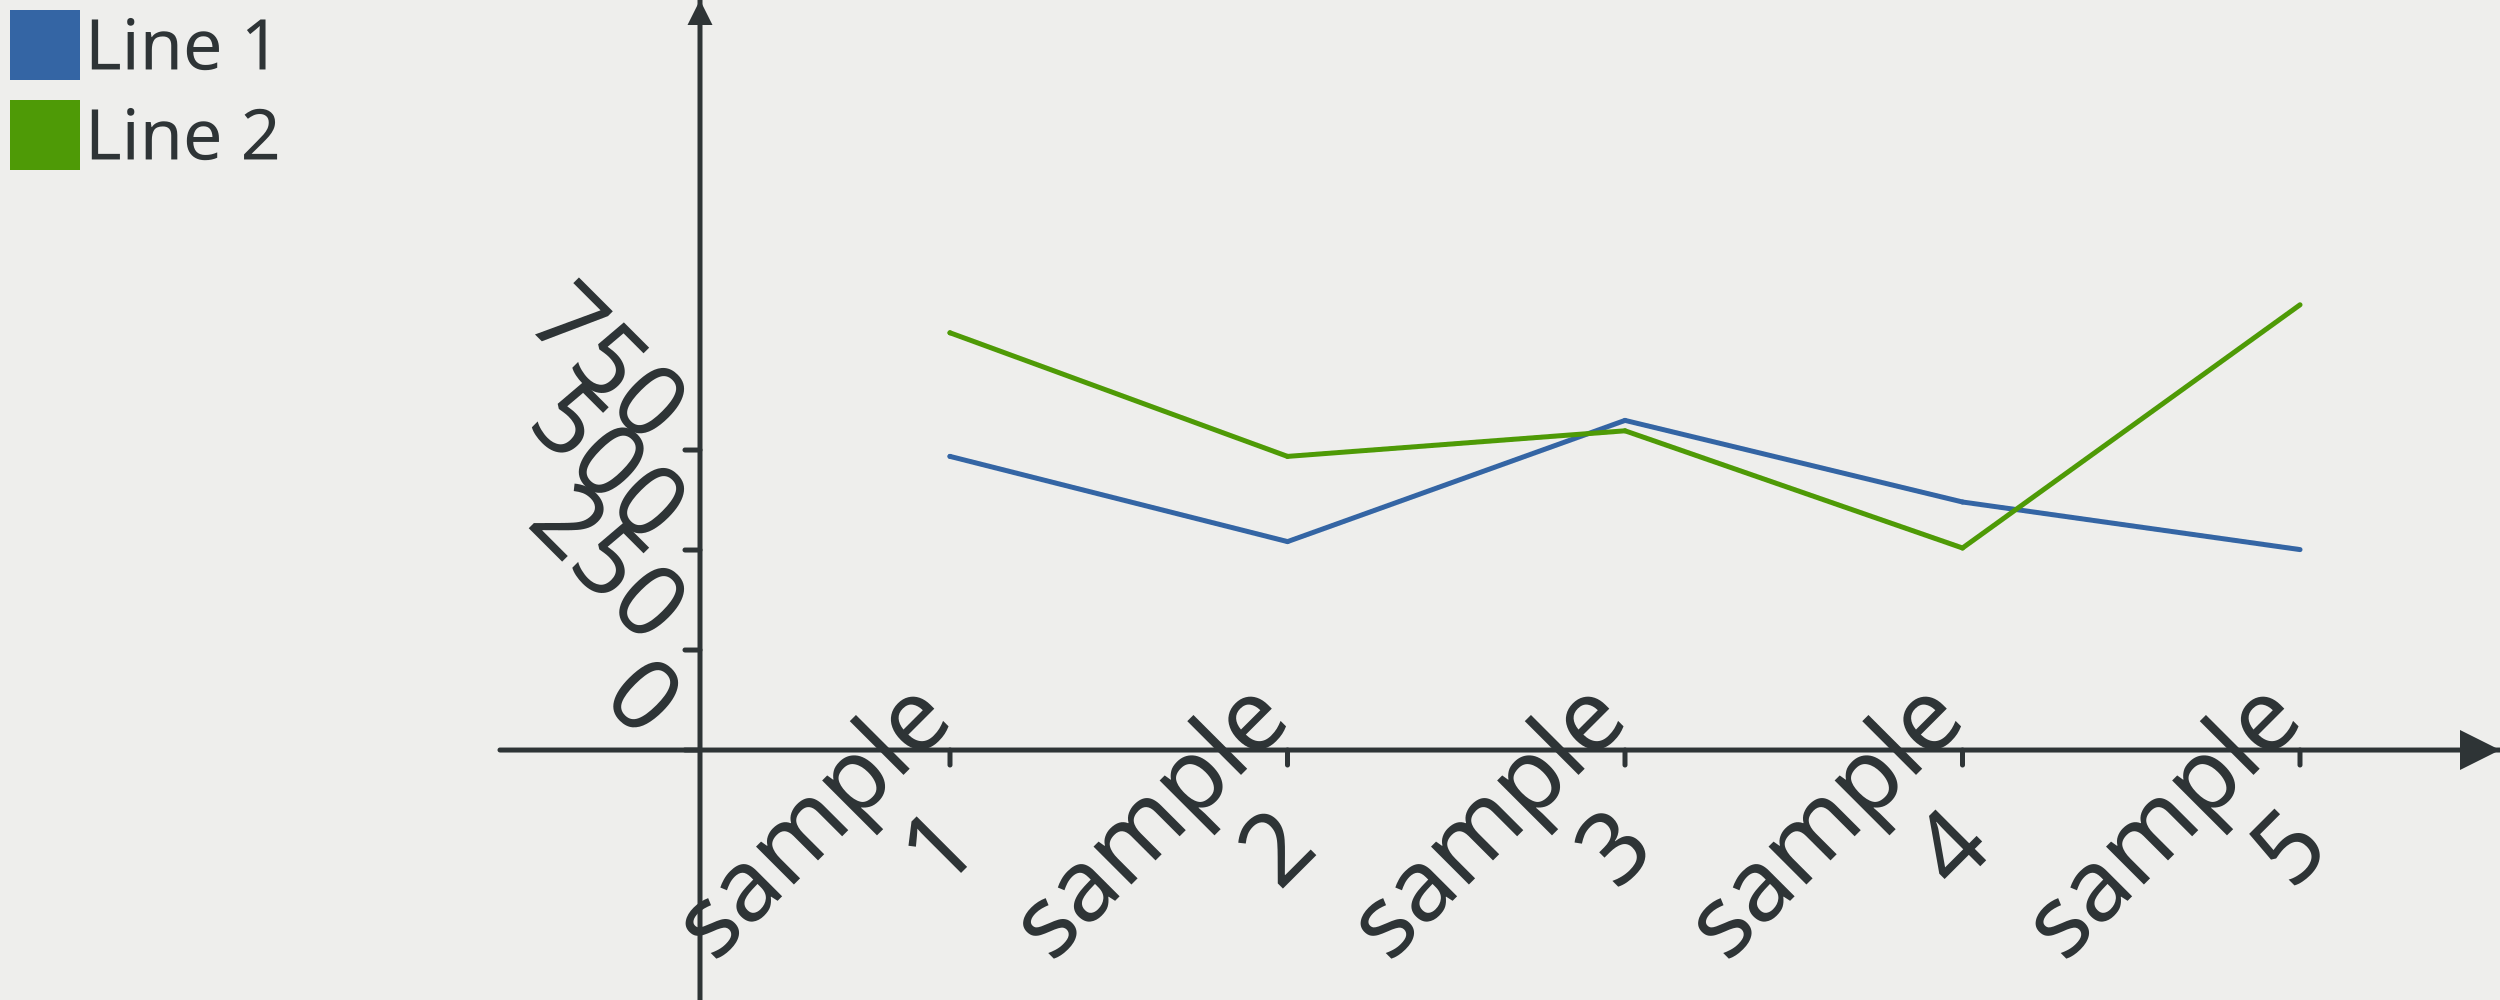
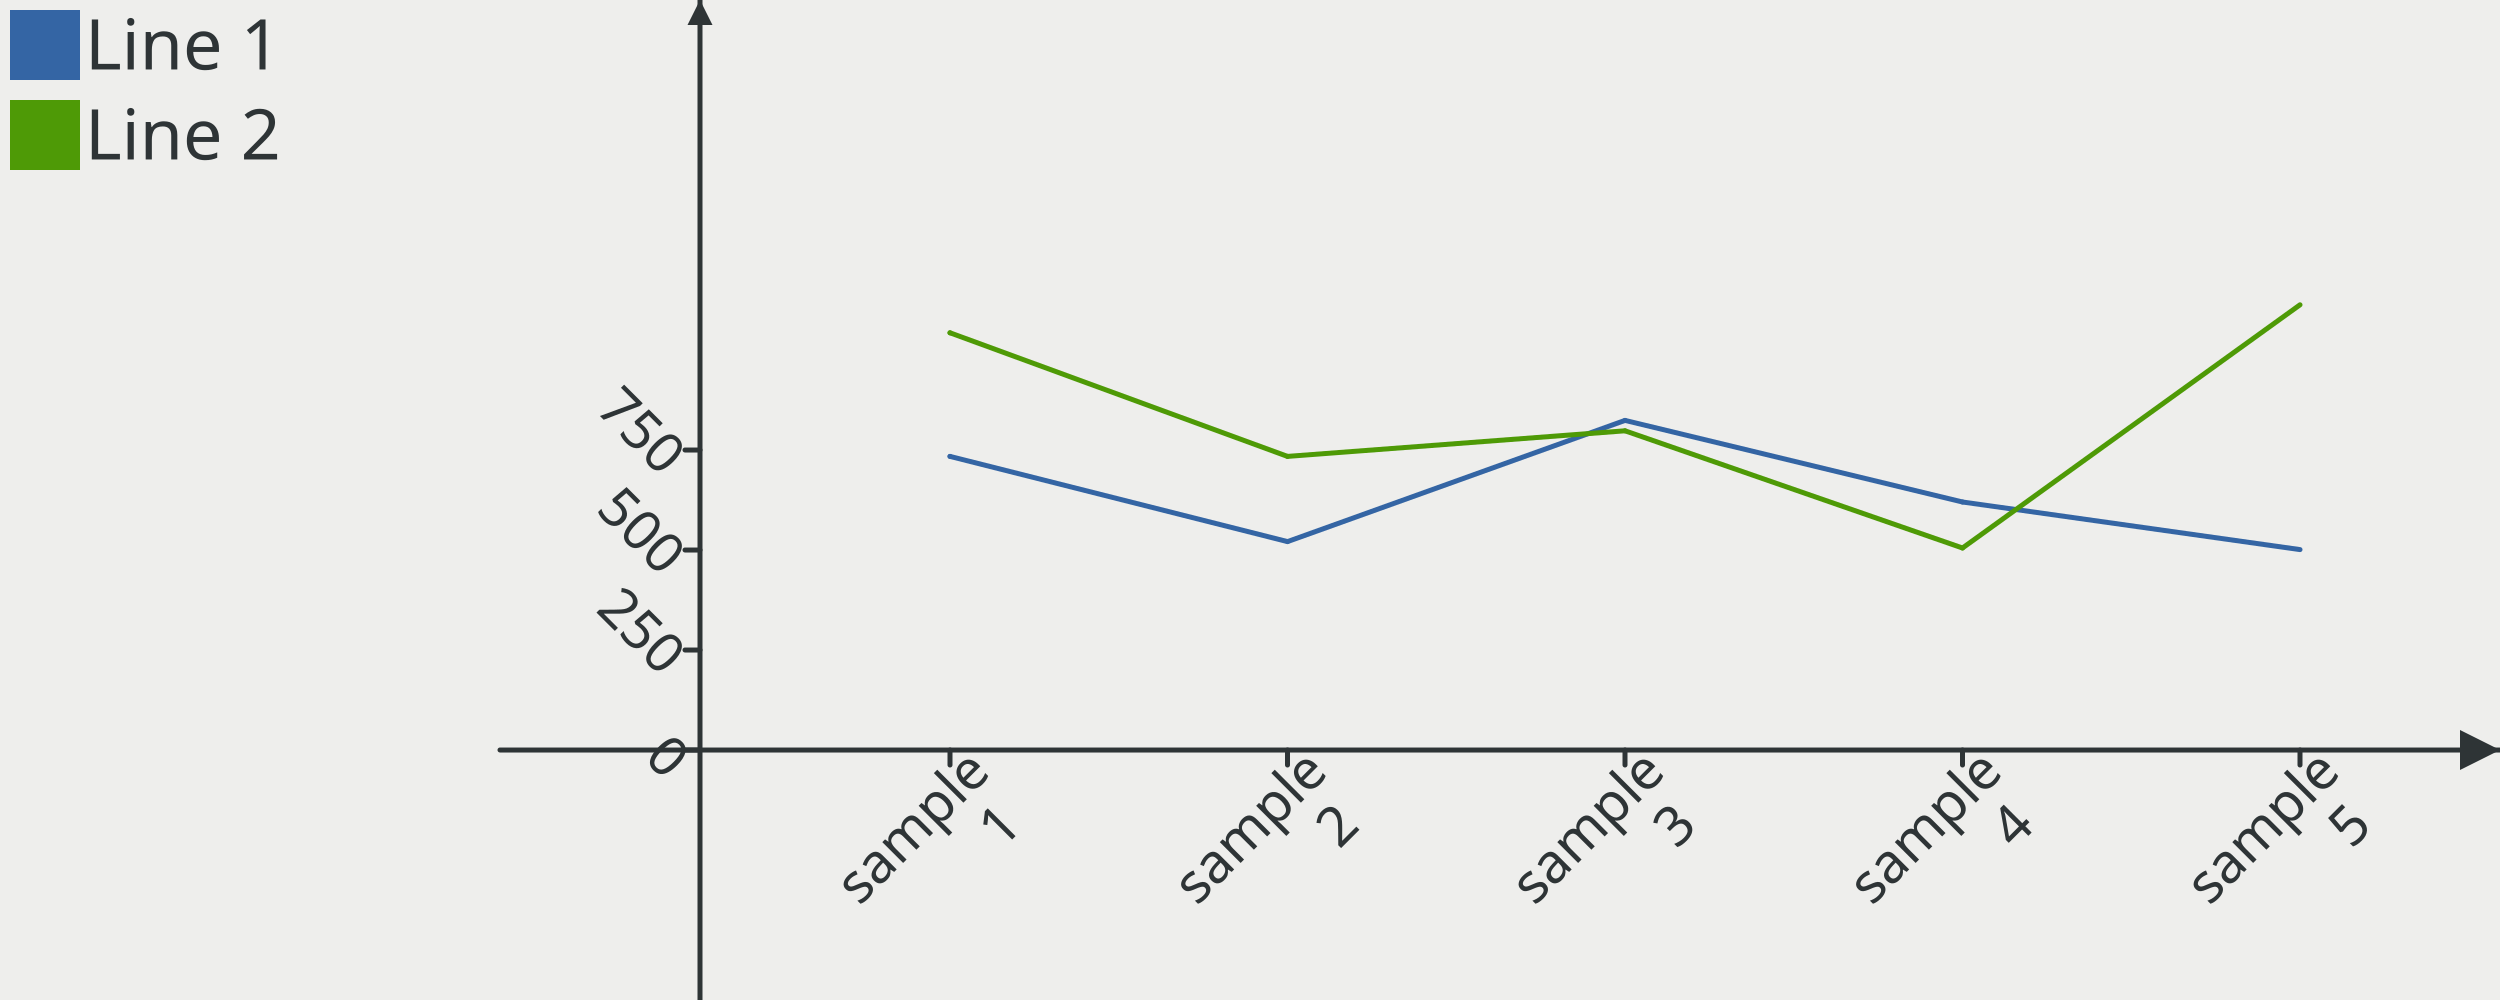
<svg xmlns="http://www.w3.org/2000/svg" width="500" height="200" version="1.0" id="ezcGraph">
  <defs />
  <g id="ezcGraphChart" color-rendering="optimizeQuality" shape-rendering="geometricPrecision" text-rendering="optimizeLegibility">
    <path d=" M 0,200 L 0,0 L 500,0 L 500,200 L 0,200 z " style="fill: #eeeeec; fill-opacity: 1.00; stroke: none;" id="ezcGraphPolygon_1" />
    <path d=" M 0,200 L 0,0 L 100,0 L 100,200 L 0,200 z " style="fill: #000000; fill-opacity: 0.00; stroke: none;" id="ezcGraphPolygon_2" />
    <path d=" M 2,16 L 2,2 L 16,2 L 16,16 L 2,16 z " style="fill: #3465a4; fill-opacity: 1.00; stroke: none;" id="ezcGraphPolygon_3" />
    <path d=" M 2,34 L 2,20 L 16,20 L 16,34 L 2,34 z " style="fill: #4e9a06; fill-opacity: 1.00; stroke: none;" id="ezcGraphPolygon_5" />
    <path d=" M 100,150 L 500,150" style="fill: none; stroke: #2e3436; stroke-width: 1; stroke-opacity: 1.00; stroke-linecap: round; stroke-linejoin: round;" id="ezcGraphLine_7" />
    <path d=" M 492,154 L 500,150 L 492,146 L 492,154 z " style="fill: #2e3436; fill-opacity: 1.00; stroke: none;" id="ezcGraphPolygon_8" />
    <path d=" M 140,200 L 140,0" style="fill: none; stroke: #2e3436; stroke-width: 1; stroke-opacity: 1.00; stroke-linecap: round; stroke-linejoin: round;" id="ezcGraphLine_9" />
    <path d=" M 137.5,5 L 140,0 L 142.5,5 L 137.5,5 z " style="fill: #2e3436; fill-opacity: 1.00; stroke: none;" id="ezcGraphPolygon_10" />
    <path d=" M 191.2,50 L 191.2,150" style="fill: none; stroke: #000000; stroke-width: 1; stroke-opacity: 0.00; stroke-linecap: round; stroke-linejoin: round;" id="ezcGraphLine_12" />
    <path d=" M 190,153 L 190,150" style="fill: none; stroke: #2e3436; stroke-width: 1; stroke-opacity: 1.00; stroke-linecap: round; stroke-linejoin: round;" id="ezcGraphLine_13" />
    <path d=" M 258.4,50 L 258.4,150" style="fill: none; stroke: #000000; stroke-width: 1; stroke-opacity: 0.00; stroke-linecap: round; stroke-linejoin: round;" id="ezcGraphLine_15" />
    <path d=" M 257.5,153 L 257.5,150" style="fill: none; stroke: #2e3436; stroke-width: 1; stroke-opacity: 1.00; stroke-linecap: round; stroke-linejoin: round;" id="ezcGraphLine_16" />
    <path d=" M 325.6,50 L 325.6,150" style="fill: none; stroke: #000000; stroke-width: 1; stroke-opacity: 0.00; stroke-linecap: round; stroke-linejoin: round;" id="ezcGraphLine_18" />
    <path d=" M 325,153 L 325,150" style="fill: none; stroke: #2e3436; stroke-width: 1; stroke-opacity: 1.00; stroke-linecap: round; stroke-linejoin: round;" id="ezcGraphLine_19" />
    <path d=" M 392.8,50 L 392.8,150" style="fill: none; stroke: #000000; stroke-width: 1; stroke-opacity: 0.00; stroke-linecap: round; stroke-linejoin: round;" id="ezcGraphLine_21" />
    <path d=" M 392.5,153 L 392.5,150" style="fill: none; stroke: #2e3436; stroke-width: 1; stroke-opacity: 1.00; stroke-linecap: round; stroke-linejoin: round;" id="ezcGraphLine_22" />
    <path d=" M 460,50 L 460,150" style="fill: none; stroke: #000000; stroke-width: 1; stroke-opacity: 0.00; stroke-linecap: round; stroke-linejoin: round;" id="ezcGraphLine_24" />
    <path d=" M 460,153 L 460,150" style="fill: none; stroke: #2e3436; stroke-width: 1; stroke-opacity: 1.00; stroke-linecap: round; stroke-linejoin: round;" id="ezcGraphLine_25" />
    <path d=" M 140,150 L 460,150" style="fill: none; stroke: #000000; stroke-width: 1; stroke-opacity: 0.00; stroke-linecap: round; stroke-linejoin: round;" id="ezcGraphLine_27" />
    <path d=" M 140,150 L 137,150" style="fill: none; stroke: #2e3436; stroke-width: 1; stroke-opacity: 1.00; stroke-linecap: round; stroke-linejoin: round;" id="ezcGraphLine_28" />
    <path d=" M 140,130 L 460,130" style="fill: none; stroke: #000000; stroke-width: 1; stroke-opacity: 0.00; stroke-linecap: round; stroke-linejoin: round;" id="ezcGraphLine_30" />
    <path d=" M 140,130 L 137,130" style="fill: none; stroke: #2e3436; stroke-width: 1; stroke-opacity: 1.00; stroke-linecap: round; stroke-linejoin: round;" id="ezcGraphLine_31" />
    <path d=" M 140,110 L 460,110" style="fill: none; stroke: #000000; stroke-width: 1; stroke-opacity: 0.00; stroke-linecap: round; stroke-linejoin: round;" id="ezcGraphLine_33" />
    <path d=" M 140,110 L 137,110" style="fill: none; stroke: #2e3436; stroke-width: 1; stroke-opacity: 1.00; stroke-linecap: round; stroke-linejoin: round;" id="ezcGraphLine_34" />
    <path d=" M 140,90 L 460,90" style="fill: none; stroke: #000000; stroke-width: 1; stroke-opacity: 0.00; stroke-linecap: round; stroke-linejoin: round;" id="ezcGraphLine_36" />
    <path d=" M 140,90 L 137,90" style="fill: none; stroke: #2e3436; stroke-width: 1; stroke-opacity: 1.00; stroke-linecap: round; stroke-linejoin: round;" id="ezcGraphLine_37" />
    <path d=" M 190,91.28 L 190,91.28" style="fill: none; stroke: #3465a4; stroke-width: 1; stroke-opacity: 1.00; stroke-linecap: round; stroke-linejoin: round;" id="ezcGraphLine_38" />
    <path d=" M 190,91.28 L 257.5,108.32" style="fill: none; stroke: #3465a4; stroke-width: 1; stroke-opacity: 1.00; stroke-linecap: round; stroke-linejoin: round;" id="ezcGraphLine_39" />
    <path d=" M 257.5,108.32 L 325,84.08" style="fill: none; stroke: #3465a4; stroke-width: 1; stroke-opacity: 1.00; stroke-linecap: round; stroke-linejoin: round;" id="ezcGraphLine_40" />
    <path d=" M 325,84.08 L 392.5,100.4" style="fill: none; stroke: #3465a4; stroke-width: 1; stroke-opacity: 1.00; stroke-linecap: round; stroke-linejoin: round;" id="ezcGraphLine_41" />
    <path d=" M 392.5,100.4 L 460,109.92" style="fill: none; stroke: #3465a4; stroke-width: 1; stroke-opacity: 1.00; stroke-linecap: round; stroke-linejoin: round;" id="ezcGraphLine_42" />
    <path d=" M 190,66.56 L 190,66.56" style="fill: none; stroke: #4e9a06; stroke-width: 1; stroke-opacity: 1.00; stroke-linecap: round; stroke-linejoin: round;" id="ezcGraphLine_43" />
    <path d=" M 190,66.56 L 257.5,91.28" style="fill: none; stroke: #4e9a06; stroke-width: 1; stroke-opacity: 1.00; stroke-linecap: round; stroke-linejoin: round;" id="ezcGraphLine_44" />
    <path d=" M 257.5,91.28 L 325,86.16" style="fill: none; stroke: #4e9a06; stroke-width: 1; stroke-opacity: 1.00; stroke-linecap: round; stroke-linejoin: round;" id="ezcGraphLine_45" />
    <path d=" M 325,86.16 L 392.5,109.6" style="fill: none; stroke: #4e9a06; stroke-width: 1; stroke-opacity: 1.00; stroke-linecap: round; stroke-linejoin: round;" id="ezcGraphLine_46" />
    <path d=" M 392.5,109.6 L 460,60.96" style="fill: none; stroke: #4e9a06; stroke-width: 1; stroke-opacity: 1.00; stroke-linecap: round; stroke-linejoin: round;" id="ezcGraphLine_47" />
    <g id="ezcGraphTextBox_4">
      <path d=" M 16.5,17 L 16.5,1.5 L 62.52,1.5 L 62.52,17 L 16.5,17 z " style="fill: #ffffff; fill-opacity: 0.00; stroke: none;" id="ezcGraphPolygon_48" />
      <text id="ezcGraphTextBox_4_text" x="17" text-length="44.52px" y="13.9" style="font-size: 14px; font-family: sans-serif; fill: #2e3436; fill-opacity: 1.00; stroke: none;">Line 1</text>
    </g>
    <g id="ezcGraphTextBox_6">
      <path d=" M 16.5,35 L 16.5,19.5 L 62.52,19.5 L 62.52,35 L 16.5,35 z " style="fill: #ffffff; fill-opacity: 0.00; stroke: none;" id="ezcGraphPolygon_49" />
      <text id="ezcGraphTextBox_6_text" x="17" text-length="44.52px" y="31.9" style="font-size: 14px; font-family: sans-serif; fill: #2e3436; fill-opacity: 1.00; stroke: none;">Line 2</text>
    </g>
    <g id="ezcGraphTextBox_11" transform="rotate( -45.00 190 150 )">
-       <path d=" M 125.9,171.05 L 125.9,129.45 L 191,129.45 L 191,171.05 L 125.9,171.05 z " style="fill: #ffffff; fill-opacity: 0.00; stroke: none;" id="ezcGraphPolygon_50" />
-       <text id="ezcGraphTextBox_11_text" x="126.4" text-length="63.6px" y="146.95" style="font-size: 20px; font-family: sans-serif; fill: #2e3436; fill-opacity: 1.00; stroke: none;">sample</text>
-       <text id="ezcGraphTextBox_11_text" x="168.8" text-length="21.2px" y="168.95" style="font-size: 20px; font-family: sans-serif; fill: #2e3436; fill-opacity: 1.00; stroke: none;">1 </text>
+       <path d=" M 154.52,173.1 L 154.52,149.5 L 191,149.5 L 191,173.1 L 154.52,173.1 z " style="fill: #ffffff; fill-opacity: 0.00; stroke: none;" id="ezcGraphPolygon_50" />
+       <text id="ezcGraphTextBox_11_text" x="155.02" text-length="34.98px" y="159.35" style="font-size: 11px; font-family: sans-serif; fill: #2e3436; fill-opacity: 1.00; stroke: none;">sample</text>
+       <text id="ezcGraphTextBox_11_text" x="183.18" text-length="6.82px" y="171.45" style="font-size: 11px; font-family: sans-serif; fill: #2e3436; fill-opacity: 1.00; stroke: none;">1</text>
    </g>
    <g id="ezcGraphTextBox_14" transform="rotate( -45.00 257.5 150 )">
-       <path d=" M 193.4,171.05 L 193.4,129.45 L 258.5,129.45 L 258.5,171.05 L 193.4,171.05 z " style="fill: #ffffff; fill-opacity: 0.00; stroke: none;" id="ezcGraphPolygon_51" />
-       <text id="ezcGraphTextBox_14_text" x="193.9" text-length="63.6px" y="146.95" style="font-size: 20px; font-family: sans-serif; fill: #2e3436; fill-opacity: 1.00; stroke: none;">sample</text>
-       <text id="ezcGraphTextBox_14_text" x="236.3" text-length="21.2px" y="168.95" style="font-size: 20px; font-family: sans-serif; fill: #2e3436; fill-opacity: 1.00; stroke: none;">2 </text>
+       <path d=" M 222.02,173.1 L 222.02,149.5 L 258.5,149.5 L 258.5,173.1 L 222.02,173.1 z " style="fill: #ffffff; fill-opacity: 0.00; stroke: none;" id="ezcGraphPolygon_51" />
+       <text id="ezcGraphTextBox_14_text" x="222.52" text-length="34.98px" y="159.35" style="font-size: 11px; font-family: sans-serif; fill: #2e3436; fill-opacity: 1.00; stroke: none;">sample</text>
+       <text id="ezcGraphTextBox_14_text" x="250.68" text-length="6.82px" y="171.45" style="font-size: 11px; font-family: sans-serif; fill: #2e3436; fill-opacity: 1.00; stroke: none;">2</text>
    </g>
    <g id="ezcGraphTextBox_17" transform="rotate( -45.00 325 150 )">
-       <path d=" M 260.9,171.05 L 260.9,129.45 L 326,129.45 L 326,171.05 L 260.9,171.05 z " style="fill: #ffffff; fill-opacity: 0.00; stroke: none;" id="ezcGraphPolygon_52" />
-       <text id="ezcGraphTextBox_17_text" x="261.4" text-length="63.6px" y="146.95" style="font-size: 20px; font-family: sans-serif; fill: #2e3436; fill-opacity: 1.00; stroke: none;">sample</text>
-       <text id="ezcGraphTextBox_17_text" x="303.8" text-length="21.2px" y="168.95" style="font-size: 20px; font-family: sans-serif; fill: #2e3436; fill-opacity: 1.00; stroke: none;">3 </text>
+       <path d=" M 289.52,173.1 L 289.52,149.5 L 326,149.5 L 326,173.1 L 289.52,173.1 z " style="fill: #ffffff; fill-opacity: 0.00; stroke: none;" id="ezcGraphPolygon_52" />
+       <text id="ezcGraphTextBox_17_text" x="290.02" text-length="34.98px" y="159.35" style="font-size: 11px; font-family: sans-serif; fill: #2e3436; fill-opacity: 1.00; stroke: none;">sample</text>
+       <text id="ezcGraphTextBox_17_text" x="318.18" text-length="6.82px" y="171.45" style="font-size: 11px; font-family: sans-serif; fill: #2e3436; fill-opacity: 1.00; stroke: none;">3</text>
    </g>
    <g id="ezcGraphTextBox_20" transform="rotate( -45.00 392.5 150 )">
-       <path d=" M 328.4,171.05 L 328.4,129.45 L 393.5,129.45 L 393.5,171.05 L 328.4,171.05 z " style="fill: #ffffff; fill-opacity: 0.00; stroke: none;" id="ezcGraphPolygon_53" />
-       <text id="ezcGraphTextBox_20_text" x="328.9" text-length="63.6px" y="146.95" style="font-size: 20px; font-family: sans-serif; fill: #2e3436; fill-opacity: 1.00; stroke: none;">sample</text>
-       <text id="ezcGraphTextBox_20_text" x="371.3" text-length="21.2px" y="168.95" style="font-size: 20px; font-family: sans-serif; fill: #2e3436; fill-opacity: 1.00; stroke: none;">4 </text>
+       <path d=" M 357.02,173.1 L 357.02,149.5 L 393.5,149.5 L 393.5,173.1 L 357.02,173.1 z " style="fill: #ffffff; fill-opacity: 0.00; stroke: none;" id="ezcGraphPolygon_53" />
+       <text id="ezcGraphTextBox_20_text" x="357.52" text-length="34.98px" y="159.35" style="font-size: 11px; font-family: sans-serif; fill: #2e3436; fill-opacity: 1.00; stroke: none;">sample</text>
+       <text id="ezcGraphTextBox_20_text" x="385.68" text-length="6.82px" y="171.45" style="font-size: 11px; font-family: sans-serif; fill: #2e3436; fill-opacity: 1.00; stroke: none;">4</text>
    </g>
    <g id="ezcGraphTextBox_23" transform="rotate( -45.00 460 150 )">
-       <path d=" M 395.9,171.05 L 395.9,129.45 L 461,129.45 L 461,171.05 L 395.9,171.05 z " style="fill: #ffffff; fill-opacity: 0.00; stroke: none;" id="ezcGraphPolygon_54" />
-       <text id="ezcGraphTextBox_23_text" x="396.4" text-length="63.6px" y="146.95" style="font-size: 20px; font-family: sans-serif; fill: #2e3436; fill-opacity: 1.00; stroke: none;">sample</text>
-       <text id="ezcGraphTextBox_23_text" x="438.8" text-length="21.2px" y="168.95" style="font-size: 20px; font-family: sans-serif; fill: #2e3436; fill-opacity: 1.00; stroke: none;">5 </text>
+       <path d=" M 424.52,173.1 L 424.52,149.5 L 461,149.5 L 461,173.1 L 424.52,173.1 z " style="fill: #ffffff; fill-opacity: 0.00; stroke: none;" id="ezcGraphPolygon_54" />
+       <text id="ezcGraphTextBox_23_text" x="425.02" text-length="34.98px" y="159.35" style="font-size: 11px; font-family: sans-serif; fill: #2e3436; fill-opacity: 1.00; stroke: none;">sample</text>
+       <text id="ezcGraphTextBox_23_text" x="453.18" text-length="6.82px" y="171.45" style="font-size: 11px; font-family: sans-serif; fill: #2e3436; fill-opacity: 1.00; stroke: none;">5</text>
    </g>
    <g id="ezcGraphTextBox_26" transform="rotate( 45.00 140 150 )">
-       <path d=" M 118.3,161 L 118.3,139.5 L 141,139.5 L 141,161 L 118.3,161 z " style="fill: #ffffff; fill-opacity: 0.00; stroke: none;" id="ezcGraphPolygon_55" />
-       <text id="ezcGraphTextBox_26_text" x="118.8" text-length="21.2px" y="157" style="font-size: 20px; font-family: sans-serif; fill: #2e3436; fill-opacity: 1.00; stroke: none;">0 </text>
+       <path d=" M 132.68,162 L 132.68,149.5 L 141,149.5 L 141,162 L 132.68,162 z " style="fill: #ffffff; fill-opacity: 0.00; stroke: none;" id="ezcGraphPolygon_55" />
+       <text id="ezcGraphTextBox_26_text" x="133.18" text-length="6.82px" y="159.35" style="font-size: 11px; font-family: sans-serif; fill: #2e3436; fill-opacity: 1.00; stroke: none;">0</text>
    </g>
    <g id="ezcGraphTextBox_29" transform="rotate( 45.00 140 130 )">
-       <path d=" M 97.1,141 L 97.1,119.5 L 141,119.5 L 141,141 L 97.1,141 z " style="fill: #ffffff; fill-opacity: 0.00; stroke: none;" id="ezcGraphPolygon_56" />
-       <text id="ezcGraphTextBox_29_text" x="97.6" text-length="42.4px" y="137" style="font-size: 20px; font-family: sans-serif; fill: #2e3436; fill-opacity: 1.00; stroke: none;">250 </text>
+       <path d=" M 119.04,142 L 119.04,129.5 L 141,129.5 L 141,142 L 119.04,142 z " style="fill: #ffffff; fill-opacity: 0.00; stroke: none;" id="ezcGraphPolygon_56" />
+       <text id="ezcGraphTextBox_29_text" x="119.54" text-length="20.46px" y="139.35" style="font-size: 11px; font-family: sans-serif; fill: #2e3436; fill-opacity: 1.00; stroke: none;">250</text>
    </g>
    <g id="ezcGraphTextBox_32" transform="rotate( 45.00 140 110 )">
-       <path d=" M 97.1,121 L 97.1,99.5 L 141,99.5 L 141,121 L 97.1,121 z " style="fill: #ffffff; fill-opacity: 0.00; stroke: none;" id="ezcGraphPolygon_57" />
-       <text id="ezcGraphTextBox_32_text" x="97.6" text-length="42.4px" y="117" style="font-size: 20px; font-family: sans-serif; fill: #2e3436; fill-opacity: 1.00; stroke: none;">500 </text>
+       <path d=" M 119.04,122 L 119.04,109.5 L 141,109.5 L 141,122 L 119.04,122 z " style="fill: #ffffff; fill-opacity: 0.00; stroke: none;" id="ezcGraphPolygon_57" />
+       <text id="ezcGraphTextBox_32_text" x="119.54" text-length="20.46px" y="119.35" style="font-size: 11px; font-family: sans-serif; fill: #2e3436; fill-opacity: 1.00; stroke: none;">500</text>
    </g>
    <g id="ezcGraphTextBox_35" transform="rotate( 45.00 140 90 )">
-       <path d=" M 97.1,101 L 97.1,79.5 L 141,79.5 L 141,101 L 97.1,101 z " style="fill: #ffffff; fill-opacity: 0.00; stroke: none;" id="ezcGraphPolygon_58" />
-       <text id="ezcGraphTextBox_35_text" x="97.6" text-length="42.4px" y="97" style="font-size: 20px; font-family: sans-serif; fill: #2e3436; fill-opacity: 1.00; stroke: none;">750 </text>
+       <path d=" M 119.04,102 L 119.04,89.5 L 141,89.5 L 141,102 L 119.04,102 z " style="fill: #ffffff; fill-opacity: 0.00; stroke: none;" id="ezcGraphPolygon_58" />
+       <text id="ezcGraphTextBox_35_text" x="119.54" text-length="20.46px" y="99.35" style="font-size: 11px; font-family: sans-serif; fill: #2e3436; fill-opacity: 1.00; stroke: none;">750</text>
    </g>
  </g>
</svg>
